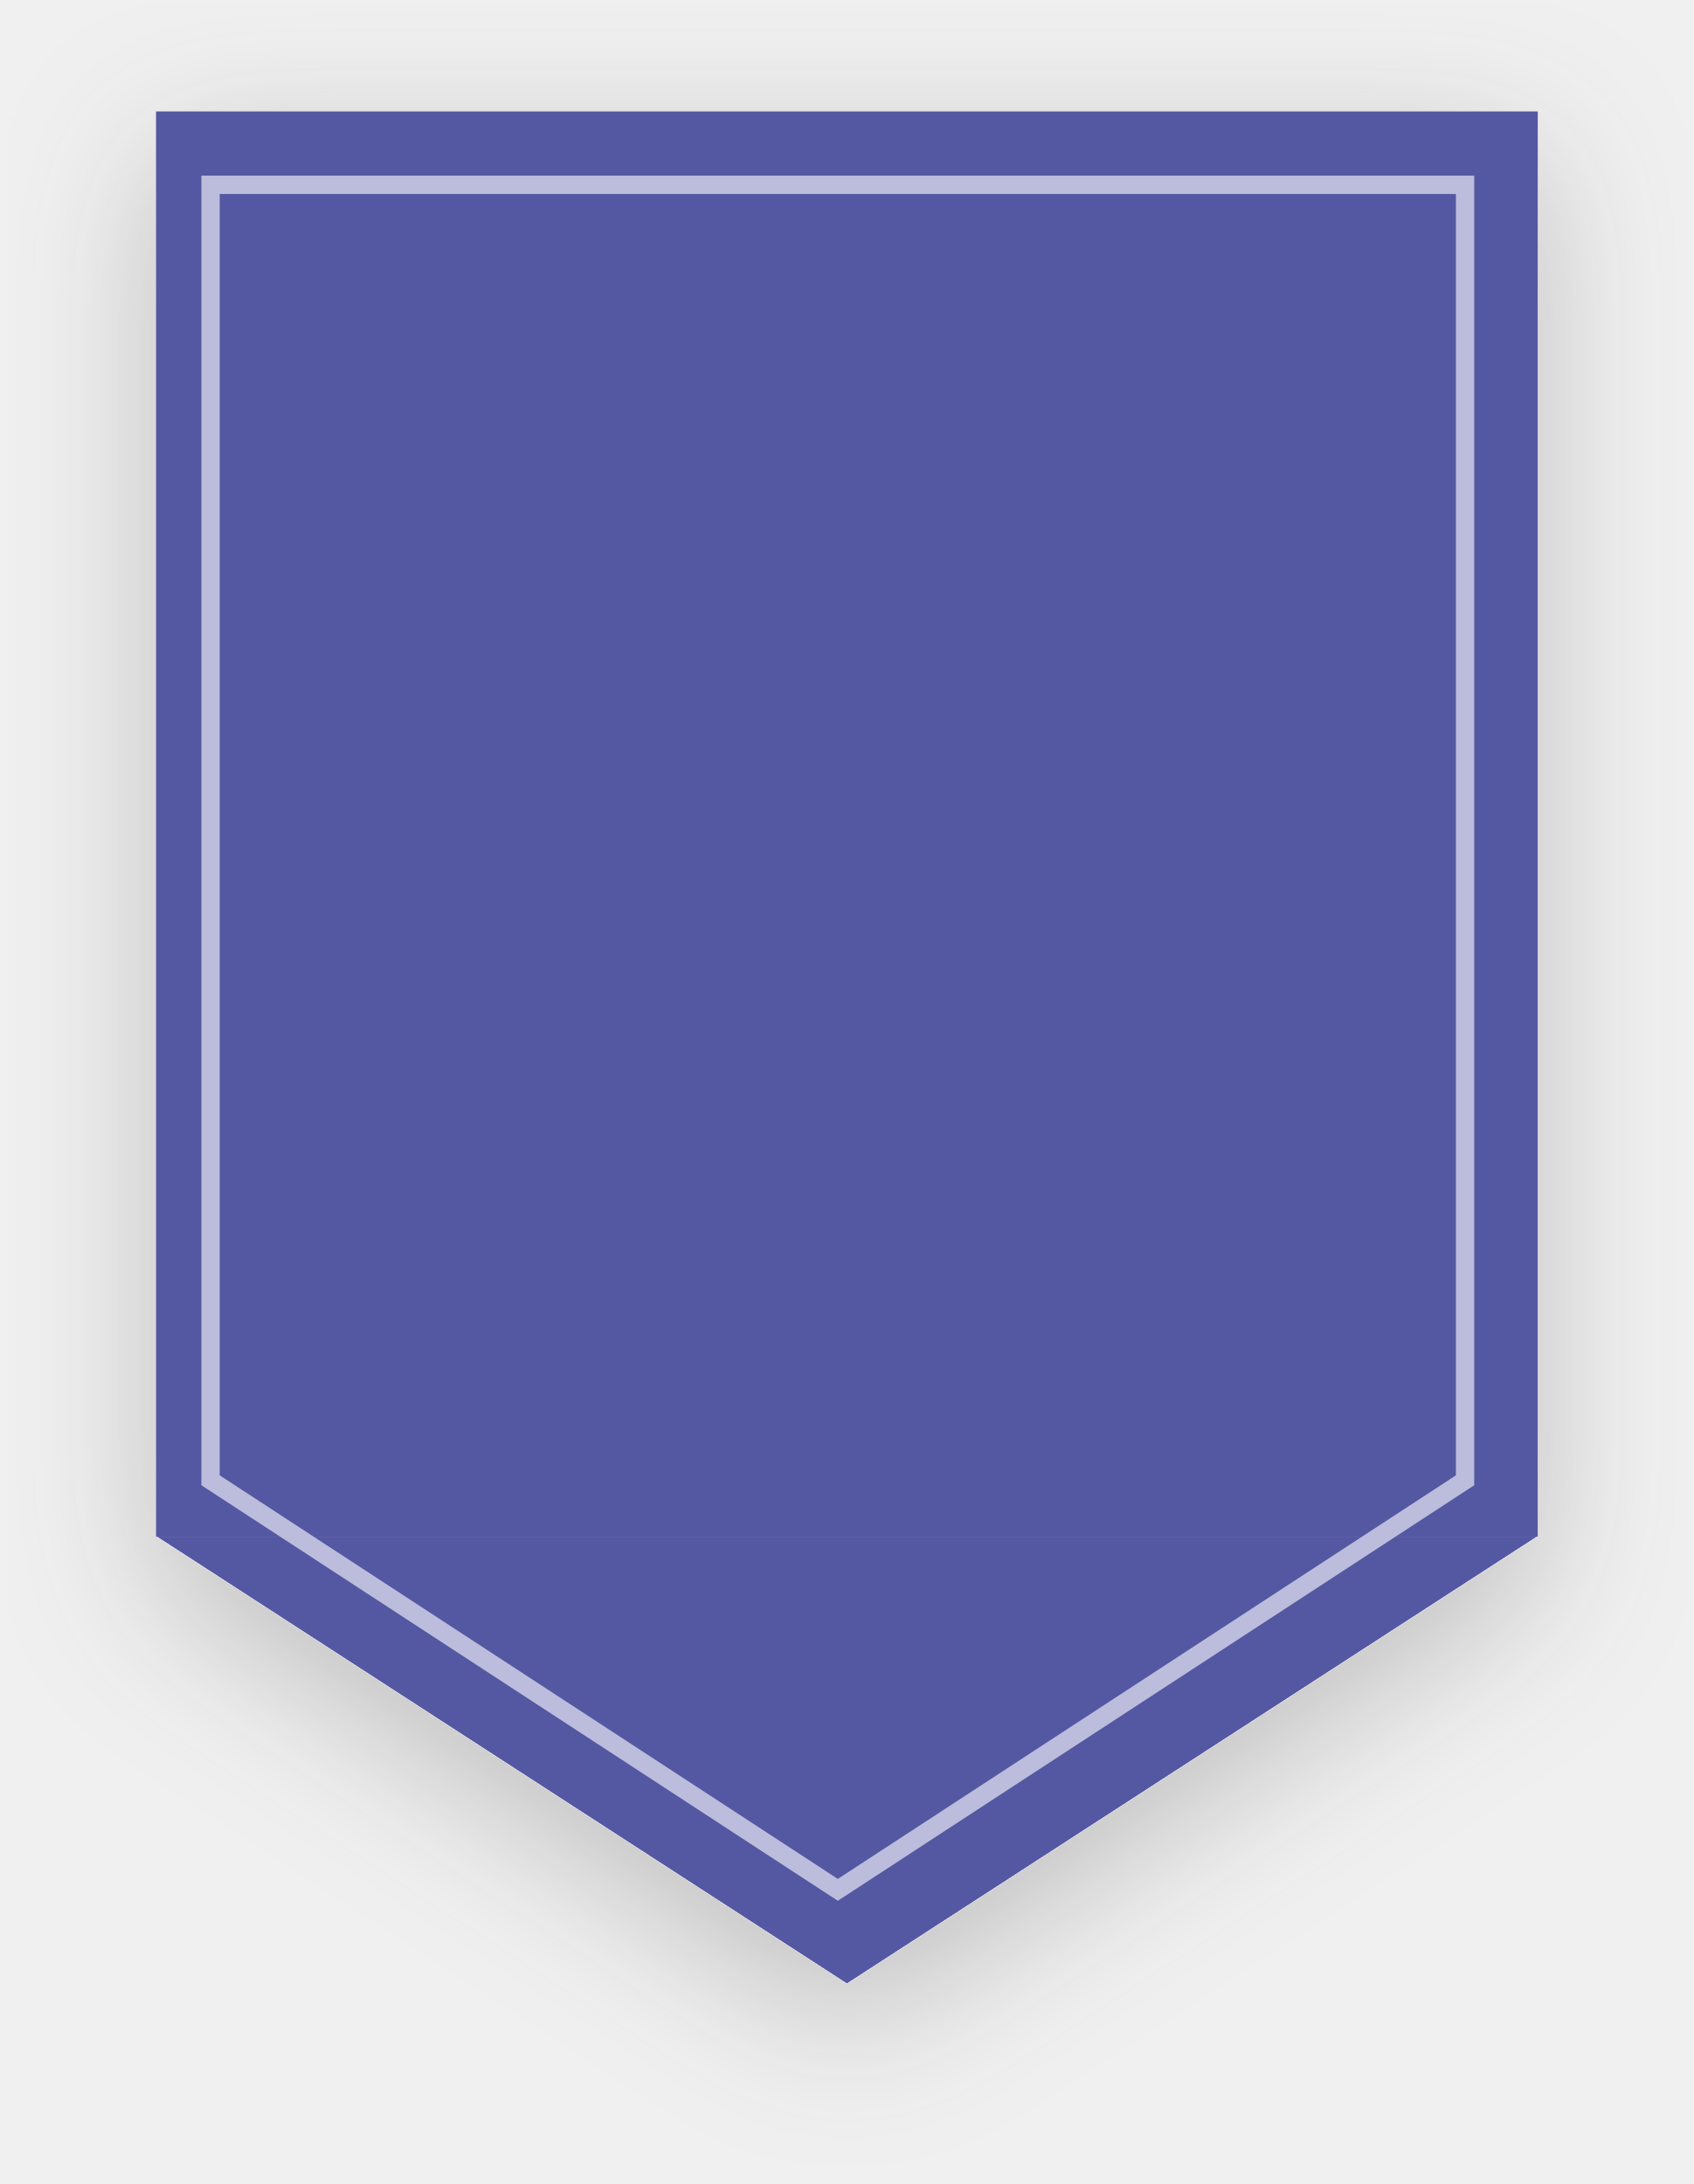
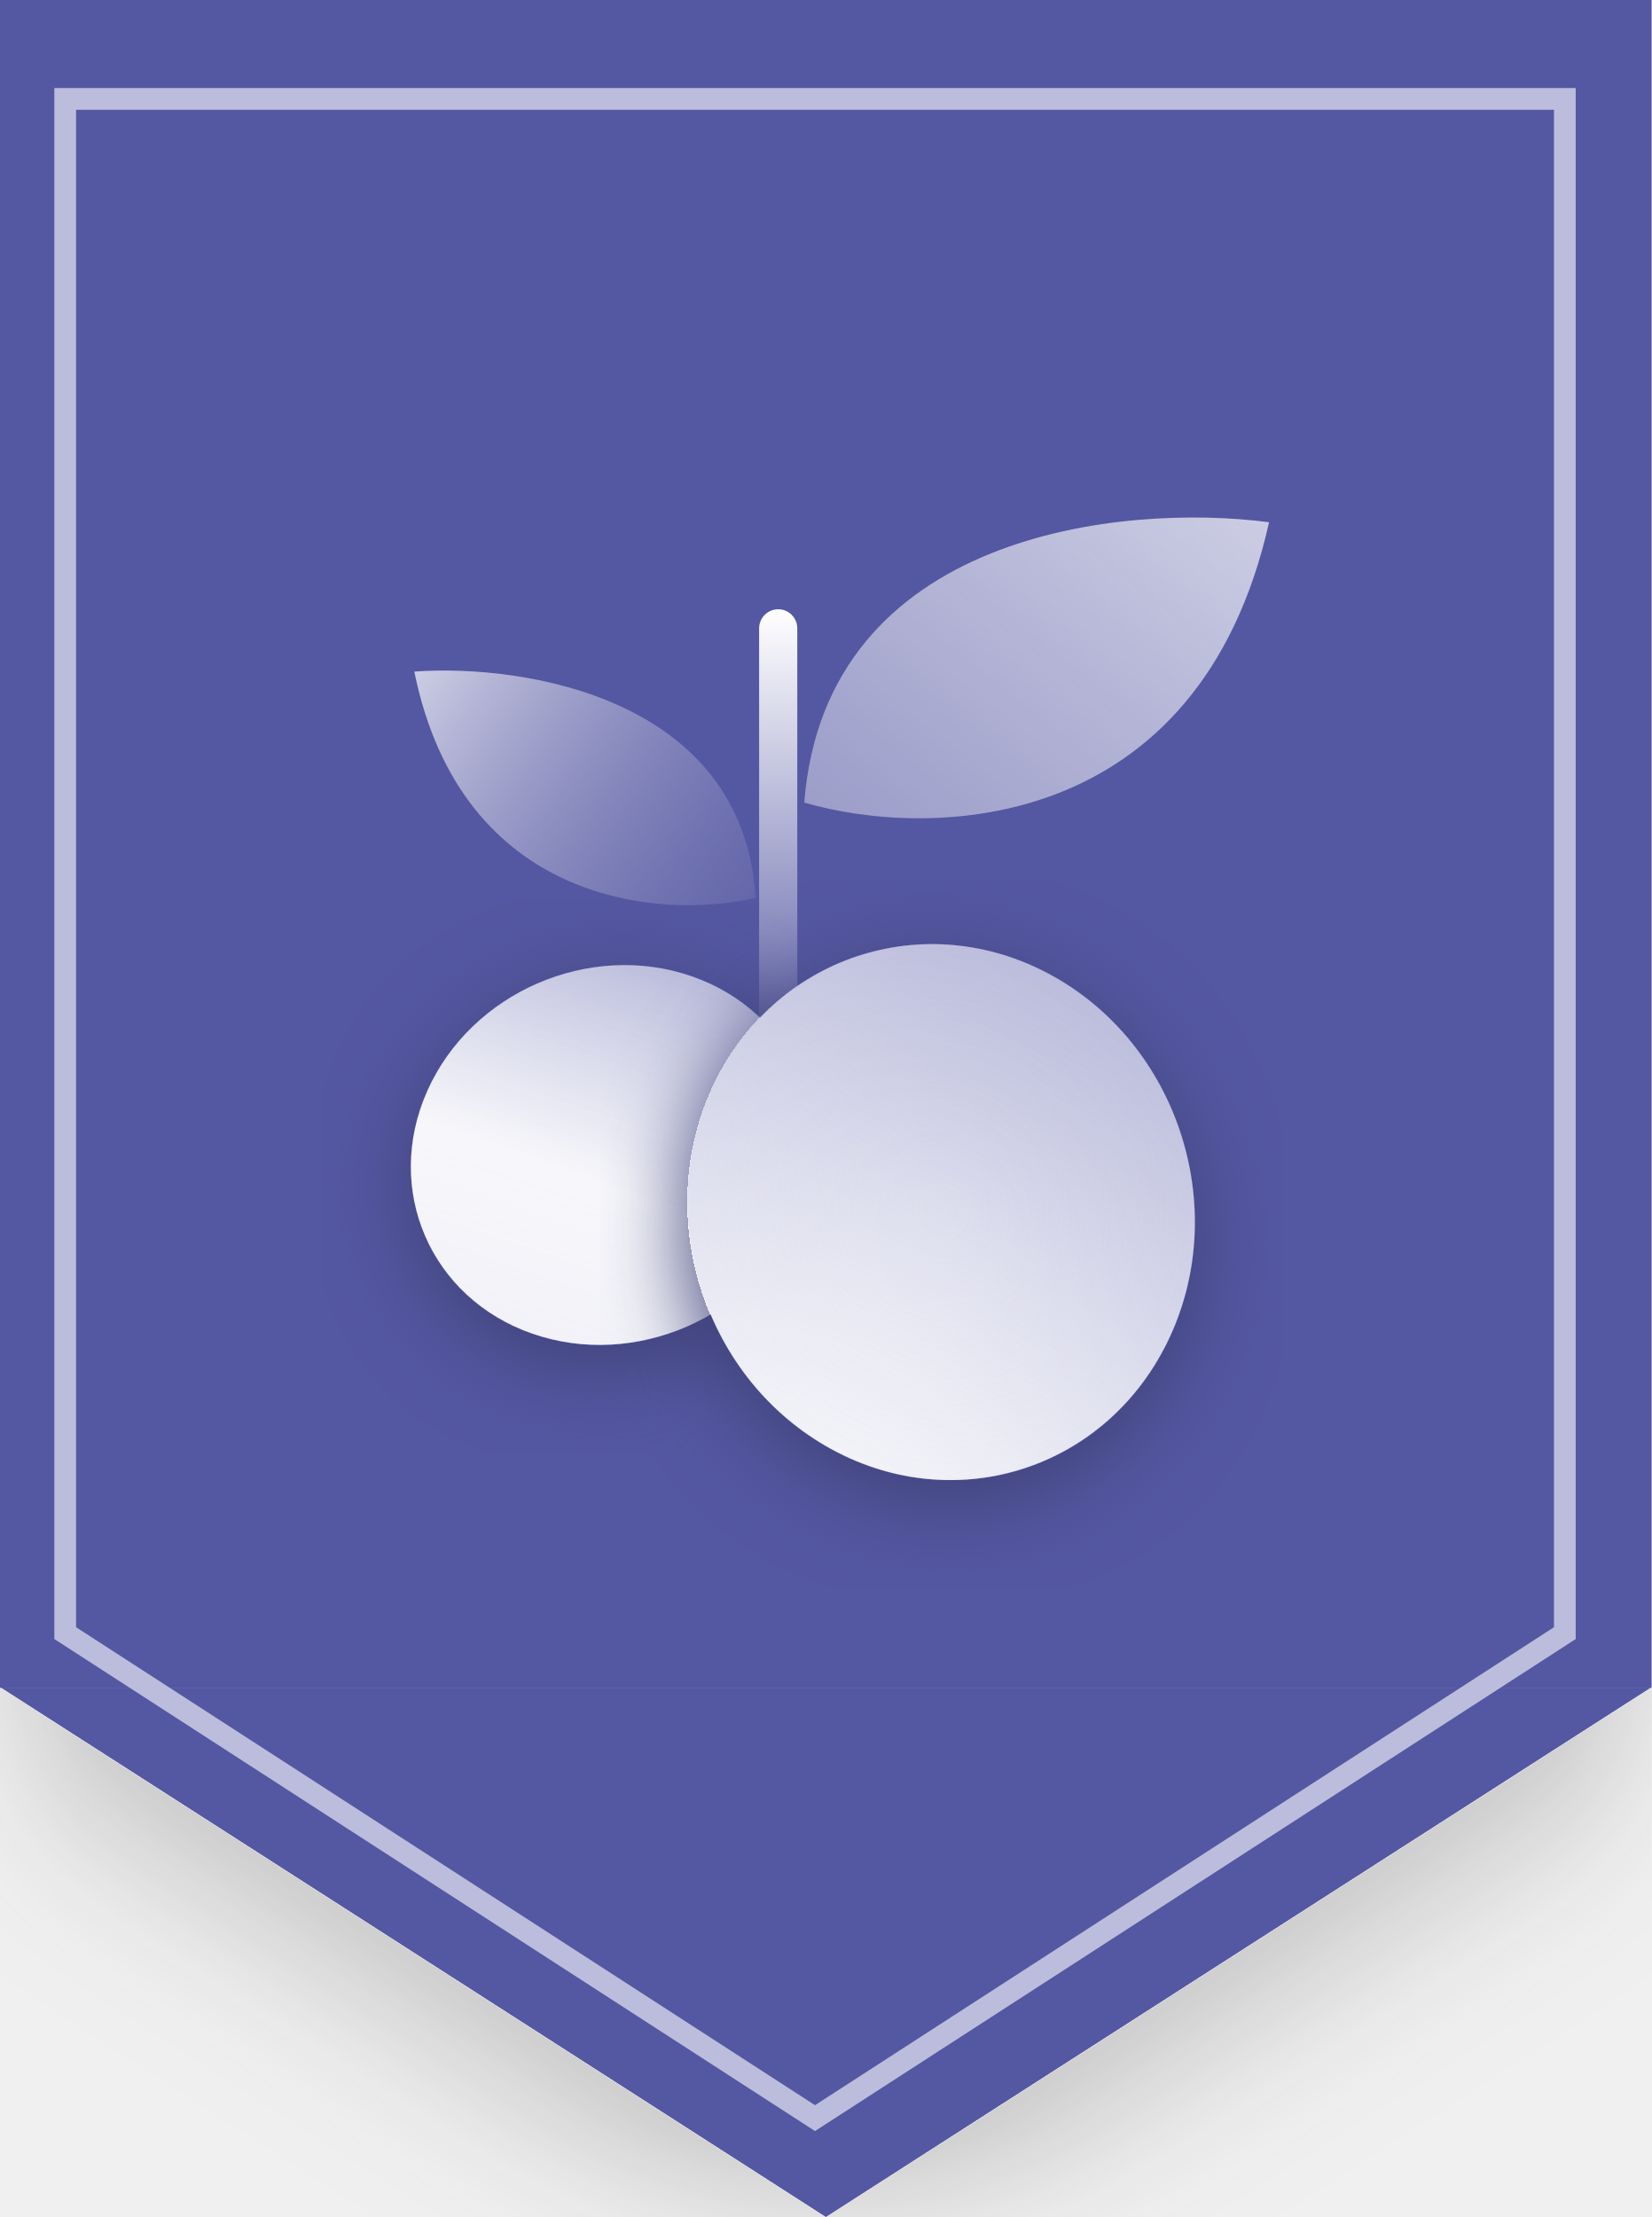
- <svg xmlns="http://www.w3.org/2000/svg" width="76" height="98" viewBox="0 0 76 98" fill="none">
-   <g filter="url(#filter0_d_3739_52219)">
-     <path fill-rule="evenodd" clip-rule="evenodd" d="M69 5H7V68.954H69V5ZM7.054 68.955L38 89L68.945 68.955L7.054 68.955Z" fill="#5457A1" />
+ <svg xmlns="http://www.w3.org/2000/svg" width="76" height="102" viewBox="0 0 76 102" fill="none">
+   <g clip-path="url(#clip0_4102_16573)">
+     <g filter="url(#filter0_d_4102_16573)">
+       <path fill-rule="evenodd" clip-rule="evenodd" d="M76 0H0V77.657H76V0ZM0.067 77.66L38 102L75.933 77.66L0.067 77.66Z" fill="#5457A1" />
+     </g>
+     <path d="M3 75.137V4.551H72V75.137L37.5 97.451L3 75.137Z" stroke="#BCBDDC" />
+     <rect x="34.928" y="28.031" width="1.756" height="21.69" rx="0.878" fill="url(#paint0_linear_4102_16573)" />
+     <path d="M19.063 30.899C24.069 30.531 34.217 32.097 34.766 41.31C30.443 42.317 21.251 41.645 19.063 30.899Z" fill="url(#paint1_linear_4102_16573)" fill-opacity="0.7" />
+     <path d="M58.392 24.027C51.672 23.144 37.985 24.488 37.004 36.924C42.79 38.62 55.168 38.415 58.392 24.027Z" fill="url(#paint2_linear_4102_16573)" fill-opacity="0.7" />
+     <g filter="url(#filter1_d_4102_16573)">
+       <circle cx="9" cy="9" r="9" transform="matrix(0.944809 0.327622 -0.406864 0.913489 23.3237 41.9688)" fill="url(#paint3_linear_4102_16573)" />
+       <circle cx="9" cy="9" r="9" transform="matrix(0.944809 0.327622 -0.406864 0.913489 23.3237 41.9688)" fill="url(#paint4_linear_4102_16573)" fill-opacity="0.2" />
+     </g>
+     <g filter="url(#filter2_d_4102_16573)">
+       <circle cx="12" cy="12" r="12" transform="matrix(0.866025 0.5 -0.441578 0.897223 38.2148 39)" fill="url(#paint5_linear_4102_16573)" />
+       <circle cx="12" cy="12" r="12" transform="matrix(0.866025 0.5 -0.441578 0.897223 38.2148 39)" fill="url(#paint6_radial_4102_16573)" fill-opacity="0.2" />
+     </g>
  </g>
-   <path d="M9.447 66.424V8.293H65.737V66.424L37.592 84.801L9.447 66.424Z" stroke="#BCBDDC" stroke-width="0.822" />
  <defs>
-     <filter id="filter0_d_3739_52219" x="0.327" y="0.234" width="75.346" height="97.346" filterUnits="userSpaceOnUse" color-interpolation-filters="sRGB">
+     <filter id="filter0_d_4102_16573" x="-8.122" y="-5.802" width="92.244" height="118.244" filterUnits="userSpaceOnUse" color-interpolation-filters="sRGB">
      <feFlood flood-opacity="0" result="BackgroundImageFix" />
      <feColorMatrix in="SourceAlpha" type="matrix" values="0 0 0 0 0 0 0 0 0 0 0 0 0 0 0 0 0 0 127 0" result="hardAlpha" />
-       <feOffset dy="1.907" />
-       <feGaussianBlur stdDeviation="3.337" />
+       <feOffset dy="2.321" />
+       <feGaussianBlur stdDeviation="4.061" />
      <feComposite in2="hardAlpha" operator="out" />
      <feColorMatrix type="matrix" values="0 0 0 0 0.19 0 0 0 0 0.19 0 0 0 0 0.19 0 0 0 0.25 0" />
-       <feBlend mode="normal" in2="BackgroundImageFix" result="effect1_dropShadow_3739_52219" />
-       <feBlend mode="normal" in="SourceGraphic" in2="effect1_dropShadow_3739_52219" result="shape" />
+       <feBlend mode="normal" in2="BackgroundImageFix" result="effect1_dropShadow_4102_16573" />
+       <feBlend mode="normal" in="SourceGraphic" in2="effect1_dropShadow_4102_16573" result="shape" />
    </filter>
+     <filter id="filter1_d_4102_16573" x="14.905" y="41.402" width="26.521" height="25.473" filterUnits="userSpaceOnUse" color-interpolation-filters="sRGB">
+       <feFlood flood-opacity="0" result="BackgroundImageFix" />
+       <feColorMatrix in="SourceAlpha" type="matrix" values="0 0 0 0 0 0 0 0 0 0 0 0 0 0 0 0 0 0 127 0" result="hardAlpha" />
+       <feOffset dy="1" />
+       <feGaussianBlur stdDeviation="2" />
+       <feComposite in2="hardAlpha" operator="out" />
+       <feColorMatrix type="matrix" values="0 0 0 0 0.248 0 0 0 0 0.257 0 0 0 0 0.472 0 0 0 1 0" />
+       <feBlend mode="normal" in2="BackgroundImageFix" result="effect1_dropShadow_4102_16573" />
+       <feBlend mode="normal" in="SourceGraphic" in2="effect1_dropShadow_4102_16573" result="shape" />
+     </filter>
+     <filter id="filter2_d_4102_16573" x="27.641" y="40.438" width="31.335" height="32.656" filterUnits="userSpaceOnUse" color-interpolation-filters="sRGB">
+       <feFlood flood-opacity="0" result="BackgroundImageFix" />
+       <feColorMatrix in="SourceAlpha" type="matrix" values="0 0 0 0 0 0 0 0 0 0 0 0 0 0 0 0 0 0 127 0" result="hardAlpha" />
+       <feOffset dy="1" />
+       <feGaussianBlur stdDeviation="2" />
+       <feComposite in2="hardAlpha" operator="out" />
+       <feColorMatrix type="matrix" values="0 0 0 0 0.248 0 0 0 0 0.257 0 0 0 0 0.472 0 0 0 1 0" />
+       <feBlend mode="normal" in2="BackgroundImageFix" result="effect1_dropShadow_4102_16573" />
+       <feBlend mode="normal" in="SourceGraphic" in2="effect1_dropShadow_4102_16573" result="shape" />
+     </filter>
+     <linearGradient id="paint0_linear_4102_16573" x1="35.806" y1="28.031" x2="35.806" y2="49.721" gradientUnits="userSpaceOnUse">
+       <stop stop-color="white" />
+       <stop offset="1" stop-color="white" stop-opacity="0" />
+     </linearGradient>
+     <linearGradient id="paint1_linear_4102_16573" x1="19.132" y1="30.957" x2="43.368" y2="47.455" gradientUnits="userSpaceOnUse">
+       <stop stop-color="white" />
+       <stop offset="1" stop-color="#5457A1" stop-opacity="0" />
+     </linearGradient>
+     <linearGradient id="paint2_linear_4102_16573" x1="58.298" y1="24.1" x2="25.978" y2="65.468" gradientUnits="userSpaceOnUse">
+       <stop stop-color="white" />
+       <stop offset="0.59" stop-color="#BCBDDC" stop-opacity="0.8" />
+     </linearGradient>
+     <linearGradient id="paint3_linear_4102_16573" x1="9" y1="0" x2="9" y2="18" gradientUnits="userSpaceOnUse">
+       <stop stop-color="#BCBDDC" />
+       <stop offset="0.585" stop-color="white" />
+     </linearGradient>
+     <linearGradient id="paint4_linear_4102_16573" x1="9" y1="0" x2="9" y2="18" gradientUnits="userSpaceOnUse">
+       <stop stop-color="#BCBDDC" stop-opacity="0" />
+       <stop offset="1" stop-color="#BCBDDC" />
+     </linearGradient>
+     <linearGradient id="paint5_linear_4102_16573" x1="12.602" y1="3.75988e-06" x2="13.777" y2="23.883" gradientUnits="userSpaceOnUse">
+       <stop stop-color="#BCBDDC" />
+       <stop offset="1" stop-color="white" />
+     </linearGradient>
+     <radialGradient id="paint6_radial_4102_16573" cx="0" cy="0" r="1" gradientUnits="userSpaceOnUse" gradientTransform="translate(12 12) rotate(90) scale(12)">
+       <stop stop-color="#BCBDDC" stop-opacity="0" />
+       <stop offset="1" stop-color="#BCBDDC" />
+     </radialGradient>
+     <clipPath id="clip0_4102_16573">
+       <rect width="76" height="102" fill="white" />
+     </clipPath>
  </defs>
</svg>
